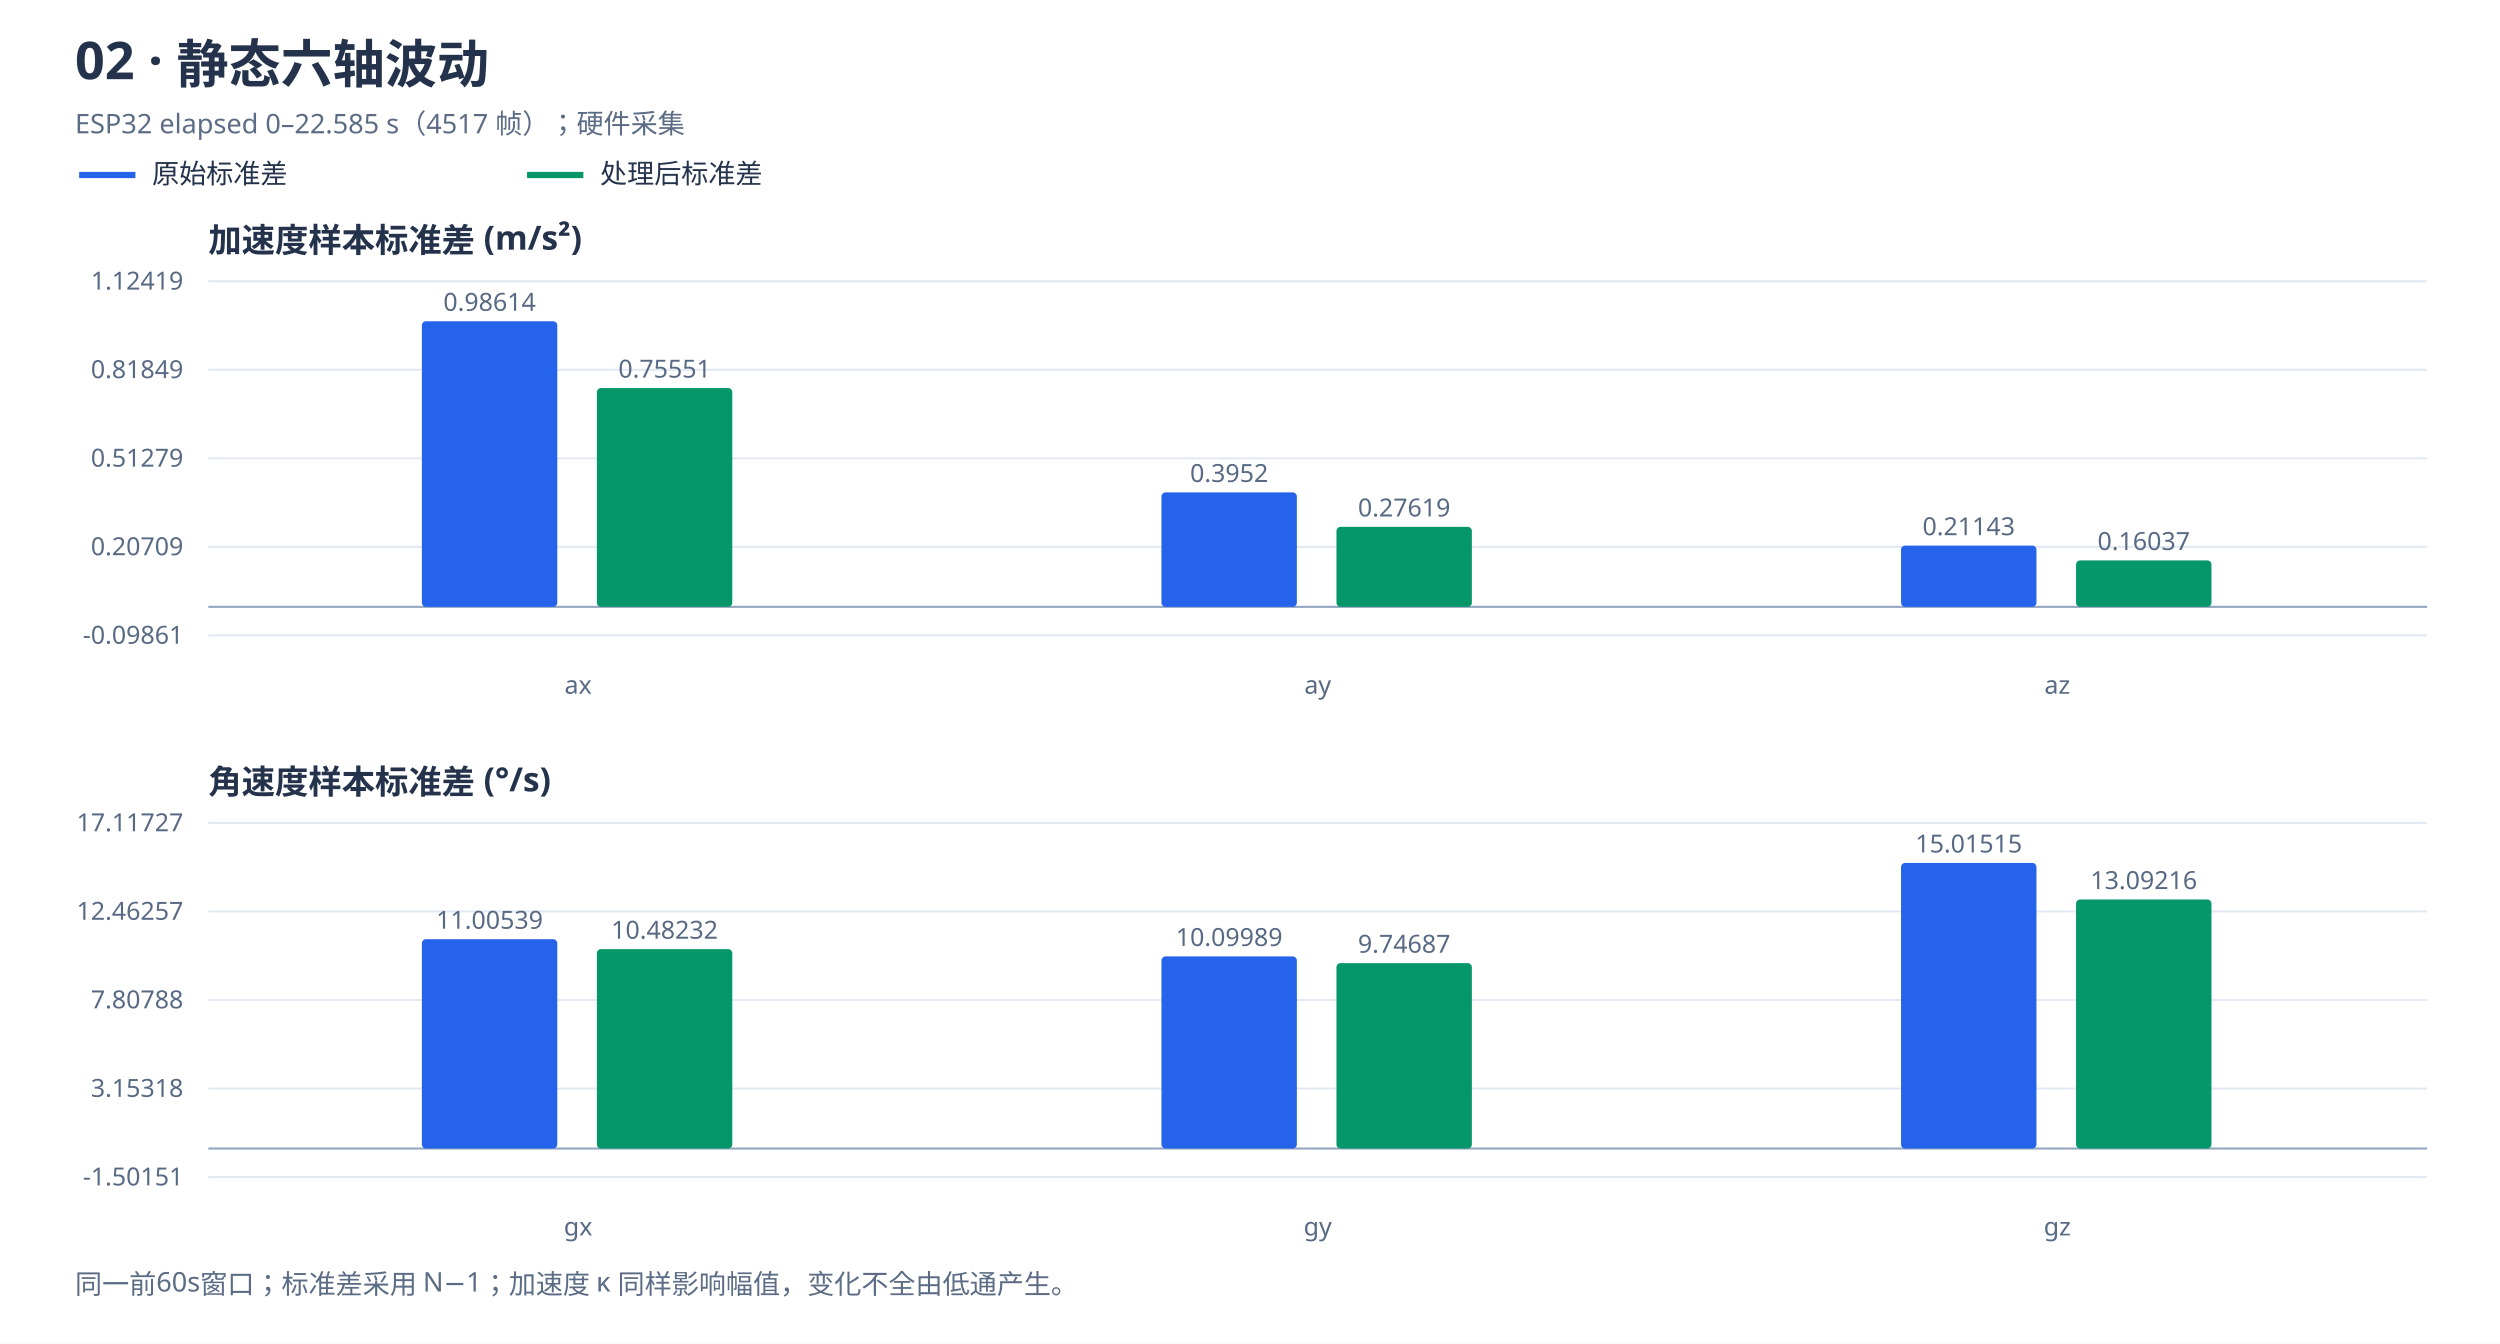
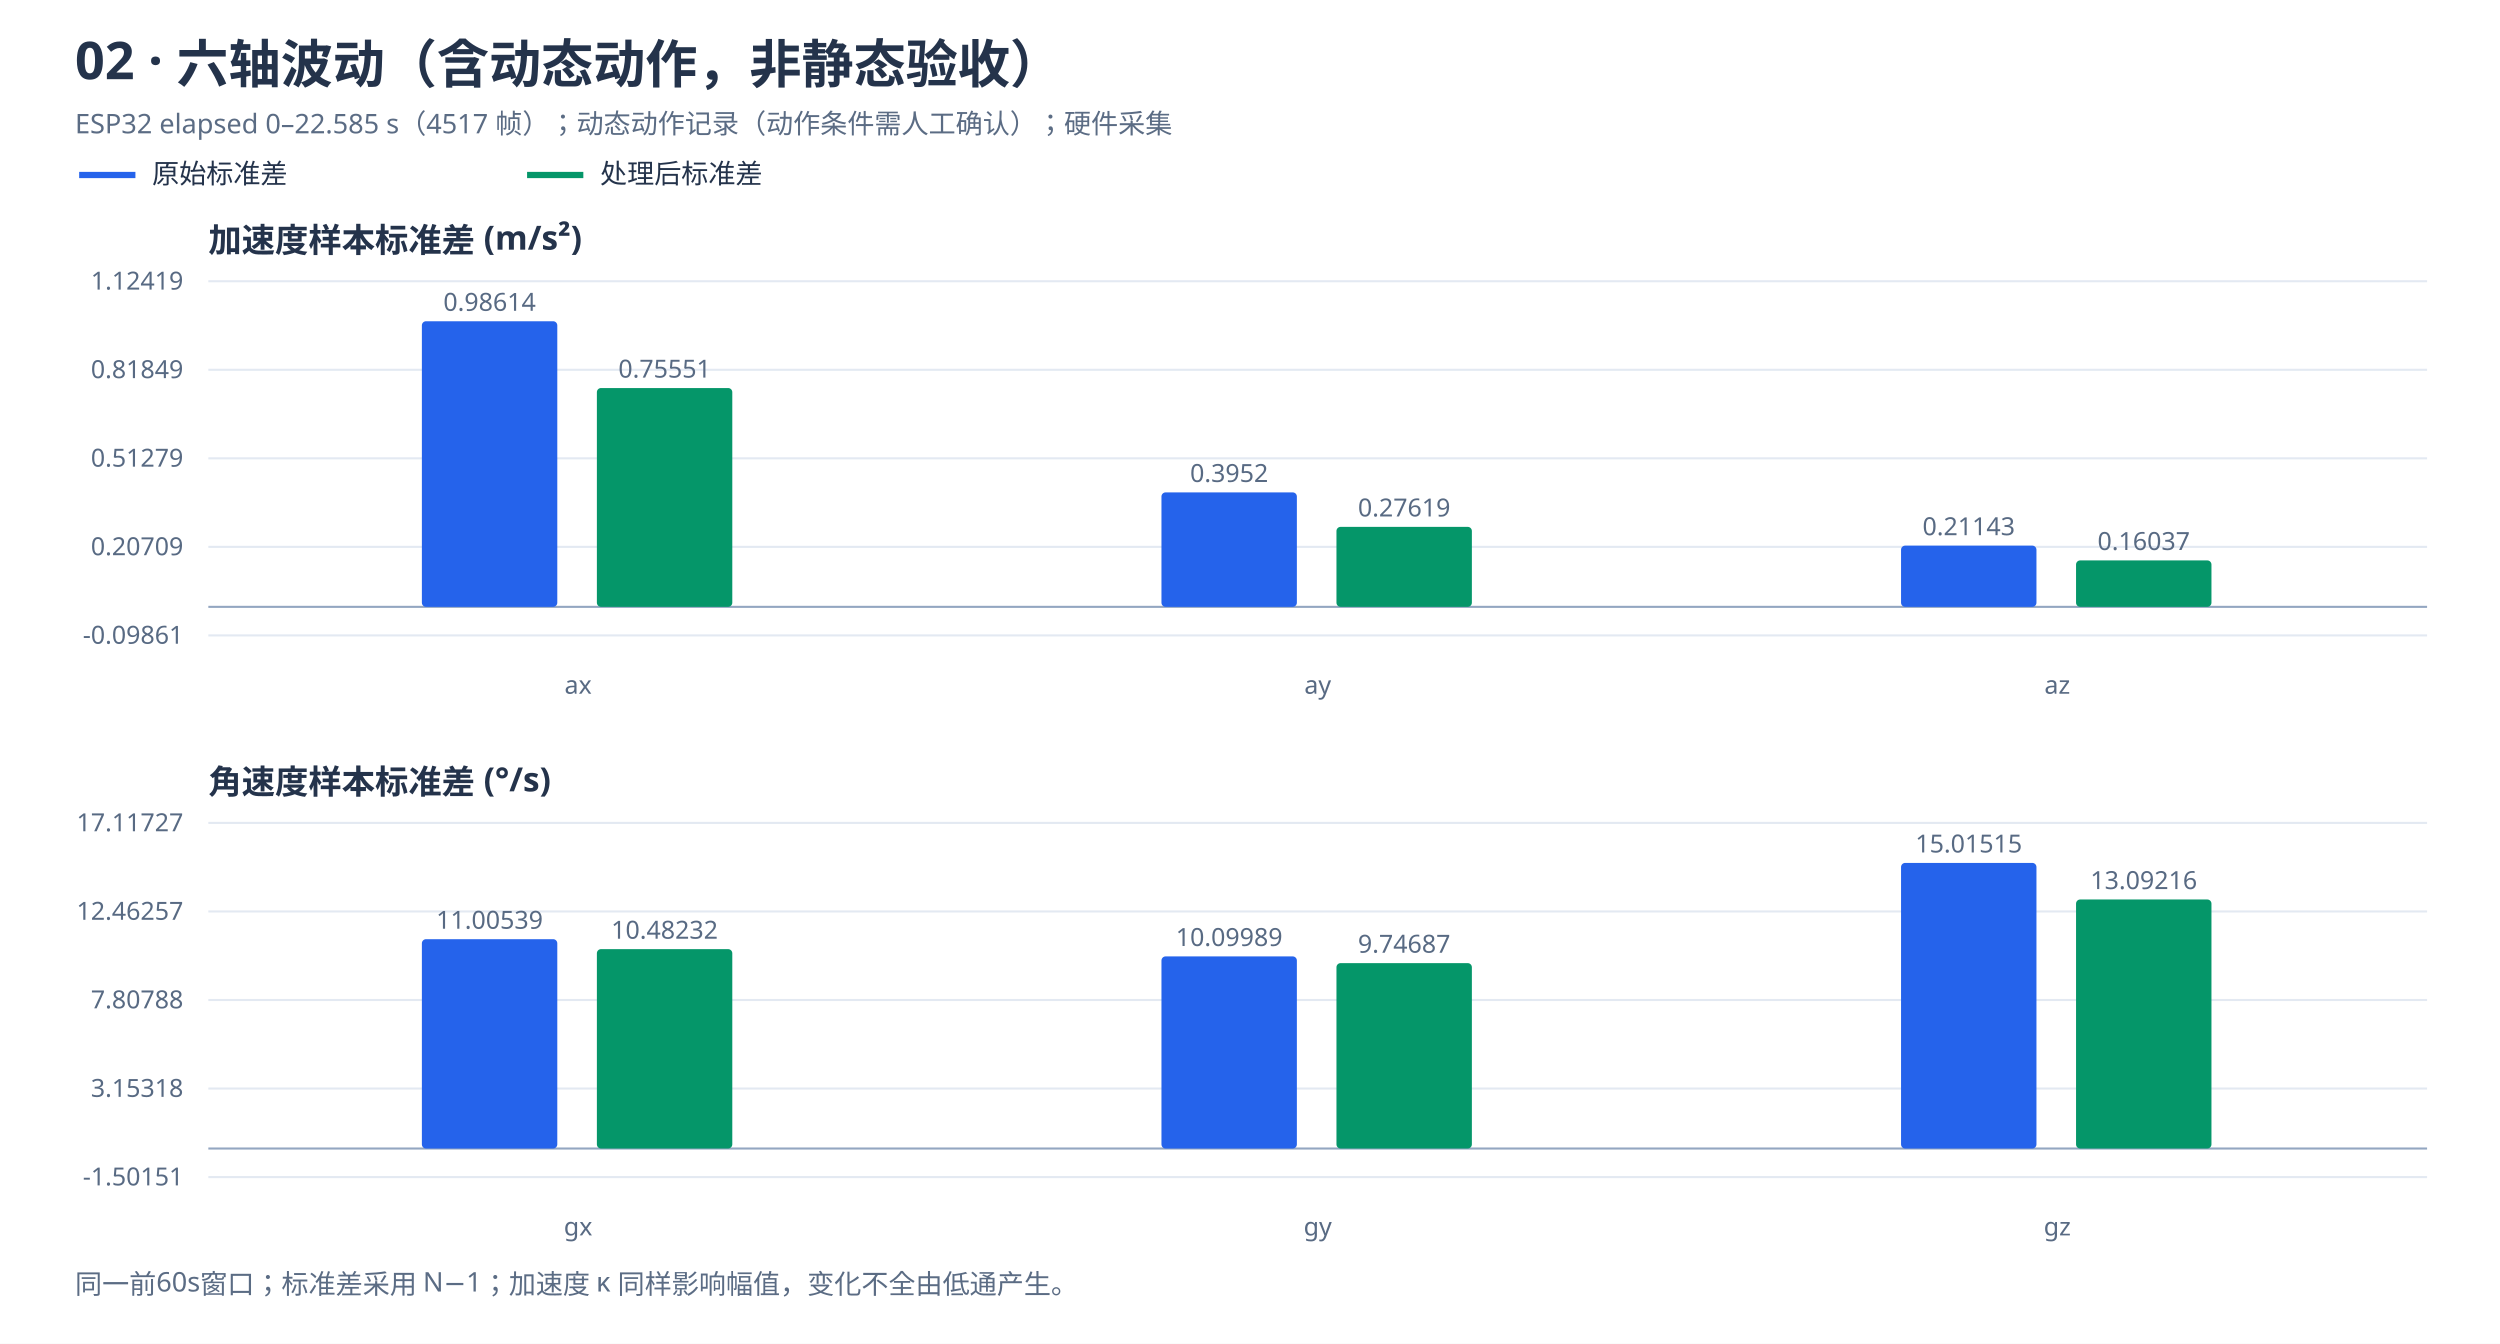
- <svg xmlns="http://www.w3.org/2000/svg" width="1200" height="645" viewBox="0 0 1200 645" role="img" aria-label="02 · 静态六轴波动">
+ <svg xmlns="http://www.w3.org/2000/svg" width="1200" height="645" viewBox="0 0 1200 645" role="img" aria-label="02 · 六轴波动（含动态动作，非静态验收）">
  <style>text{font-family:Segoe UI,Microsoft YaHei,sans-serif;fill:#24334b;font-size:14px}.title{font-size:25px;font-weight:700}.sub{font-size:13px;fill:#5b6c84}.axis{font-size:12px;fill:#586a83}.panel{font-size:16px;font-weight:600}.grid{stroke:#e3e9f2;stroke-width:1}.border{stroke:#ccd6e4;fill:none}.legend{font-size:13px}.note{font-size:13px;fill:#5b6c84}</style>
  <rect width="100%" height="100%" fill="#fff" />
-   <text class="title" x="36" y="38">02 · 静态六轴波动</text>
-   <text class="sub" x="36" y="64">ESP32 elapsed 0–22.585 s（4517 帧）；硬件采集</text>
+   <text class="title" x="36" y="38">02 · 六轴波动（含动态动作，非静态验收）</text>
+   <text class="sub" x="36" y="64">ESP32 elapsed 0–22.585 s（4517 帧）；动态动作记录（动作条件需人工确认）；硬件采集</text>
  <line x1="38" y1="84" x2="65" y2="84" stroke="#2563eb" stroke-width="3" />
  <text class="legend" x="73" y="88">原始标准差</text>
  <line x1="253" y1="84" x2="280" y2="84" stroke="#059669" stroke-width="3" />
  <text class="legend" x="288" y="88">处理后标准差</text>
  <text class="panel" x="100" y="121">加速度样本标准差 (m/s²)</text>
  <line class="grid" x1="100" y1="135" x2="1165" y2="135" />
  <text class="axis" text-anchor="end" x="88" y="139">1.12419</text>
  <line class="grid" x1="100" y1="177.5" x2="1165" y2="177.5" />
  <text class="axis" text-anchor="end" x="88" y="181.5">0.81849</text>
  <line class="grid" x1="100" y1="220" x2="1165" y2="220" />
  <text class="axis" text-anchor="end" x="88" y="224">0.51279</text>
  <line class="grid" x1="100" y1="262.5" x2="1165" y2="262.5" />
  <text class="axis" text-anchor="end" x="88" y="266.5">0.20709</text>
  <line class="grid" x1="100" y1="305" x2="1165" y2="305" />
  <text class="axis" text-anchor="end" x="88" y="309">-0.09861</text>
  <line x1="100" y1="291.29" x2="1165" y2="291.29" stroke="#93a6c1" />
  <rect x="202.5" y="154.194" width="65" height="137.097" rx="2" fill="#2563eb" />
  <text text-anchor="middle" class="axis" x="235" y="149.194">0.98614</text>
  <rect x="286.5" y="186.256" width="65" height="105.034" rx="2" fill="#059669" />
  <text text-anchor="middle" class="axis" x="319" y="181.256">0.75551</text>
  <text class="axis" text-anchor="middle" x="277.5" y="333">ax</text>
  <rect x="557.5" y="236.348" width="65" height="54.942" rx="2" fill="#2563eb" />
  <text text-anchor="middle" class="axis" x="590" y="231.348">0.3952</text>
  <rect x="641.5" y="252.893" width="65" height="38.397" rx="2" fill="#059669" />
  <text text-anchor="middle" class="axis" x="674" y="247.893">0.27619</text>
  <text class="axis" text-anchor="middle" x="632.5" y="333">ay</text>
  <rect x="912.5" y="261.897" width="65" height="29.394" rx="2" fill="#2563eb" />
  <text text-anchor="middle" class="axis" x="945" y="256.897">0.21143</text>
  <rect x="996.5" y="268.995" width="65" height="22.295" rx="2" fill="#059669" />
  <text text-anchor="middle" class="axis" x="1029" y="263.995">0.16037</text>
  <text class="axis" text-anchor="middle" x="987.5" y="333">az</text>
  <text class="panel" x="100" y="381">角速度样本标准差 (°/s)</text>
  <line class="grid" x1="100" y1="395" x2="1165" y2="395" />
  <text class="axis" text-anchor="end" x="88" y="399">17.11727</text>
  <line class="grid" x1="100" y1="437.5" x2="1165" y2="437.5" />
  <text class="axis" text-anchor="end" x="88" y="441.5">12.46257</text>
  <line class="grid" x1="100" y1="480" x2="1165" y2="480" />
  <text class="axis" text-anchor="end" x="88" y="484">7.80788</text>
  <line class="grid" x1="100" y1="522.5" x2="1165" y2="522.5" />
  <text class="axis" text-anchor="end" x="88" y="526.5">3.15318</text>
  <line class="grid" x1="100" y1="565" x2="1165" y2="565" />
  <text class="axis" text-anchor="end" x="88" y="569">-1.50151</text>
  <line x1="100" y1="551.29" x2="1165" y2="551.29" stroke="#93a6c1" />
  <rect x="202.5" y="450.805" width="65" height="100.485" rx="2" fill="#2563eb" />
  <text text-anchor="middle" class="axis" x="235" y="445.805">11.00539</text>
  <rect x="286.5" y="455.581" width="65" height="95.71" rx="2" fill="#059669" />
  <text text-anchor="middle" class="axis" x="319" y="450.581">10.48232</text>
  <text class="axis" text-anchor="middle" x="277.5" y="593">gx</text>
  <rect x="557.5" y="459.073" width="65" height="92.218" rx="2" fill="#2563eb" />
  <text text-anchor="middle" class="axis" x="590" y="454.073">10.09989</text>
  <rect x="641.5" y="462.296" width="65" height="88.994" rx="2" fill="#059669" />
  <text text-anchor="middle" class="axis" x="674" y="457.296">9.74687</text>
  <text class="axis" text-anchor="middle" x="632.5" y="593">gy</text>
  <rect x="912.5" y="414.194" width="65" height="137.097" rx="2" fill="#2563eb" />
  <text text-anchor="middle" class="axis" x="945" y="409.194">15.01515</text>
  <rect x="996.5" y="431.752" width="65" height="119.539" rx="2" fill="#059669" />
  <text text-anchor="middle" class="axis" x="1029" y="426.752">13.09216</text>
  <text class="axis" text-anchor="middle" x="987.5" y="593">gz</text>
  <text class="note" x="36" y="621">同一前60s窗口；标准差采用 N−1；加速度 κ 同样影响幅值，变化不全由低通产生。</text>
</svg>
